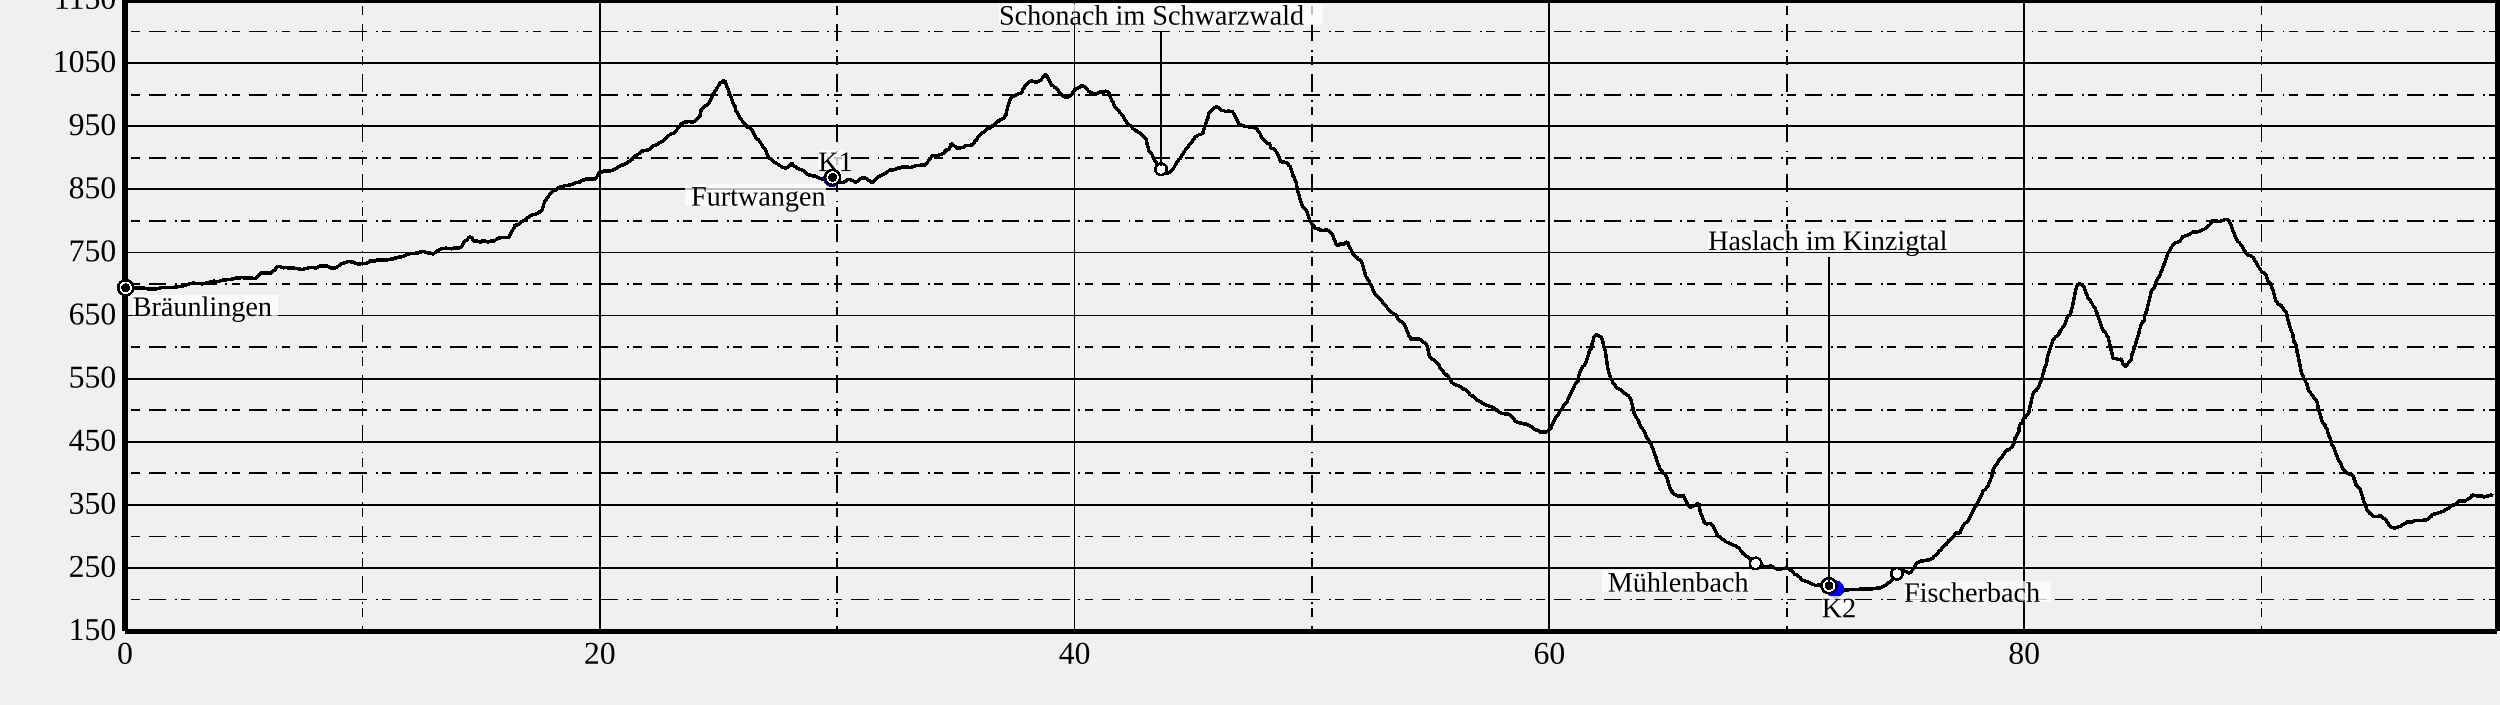
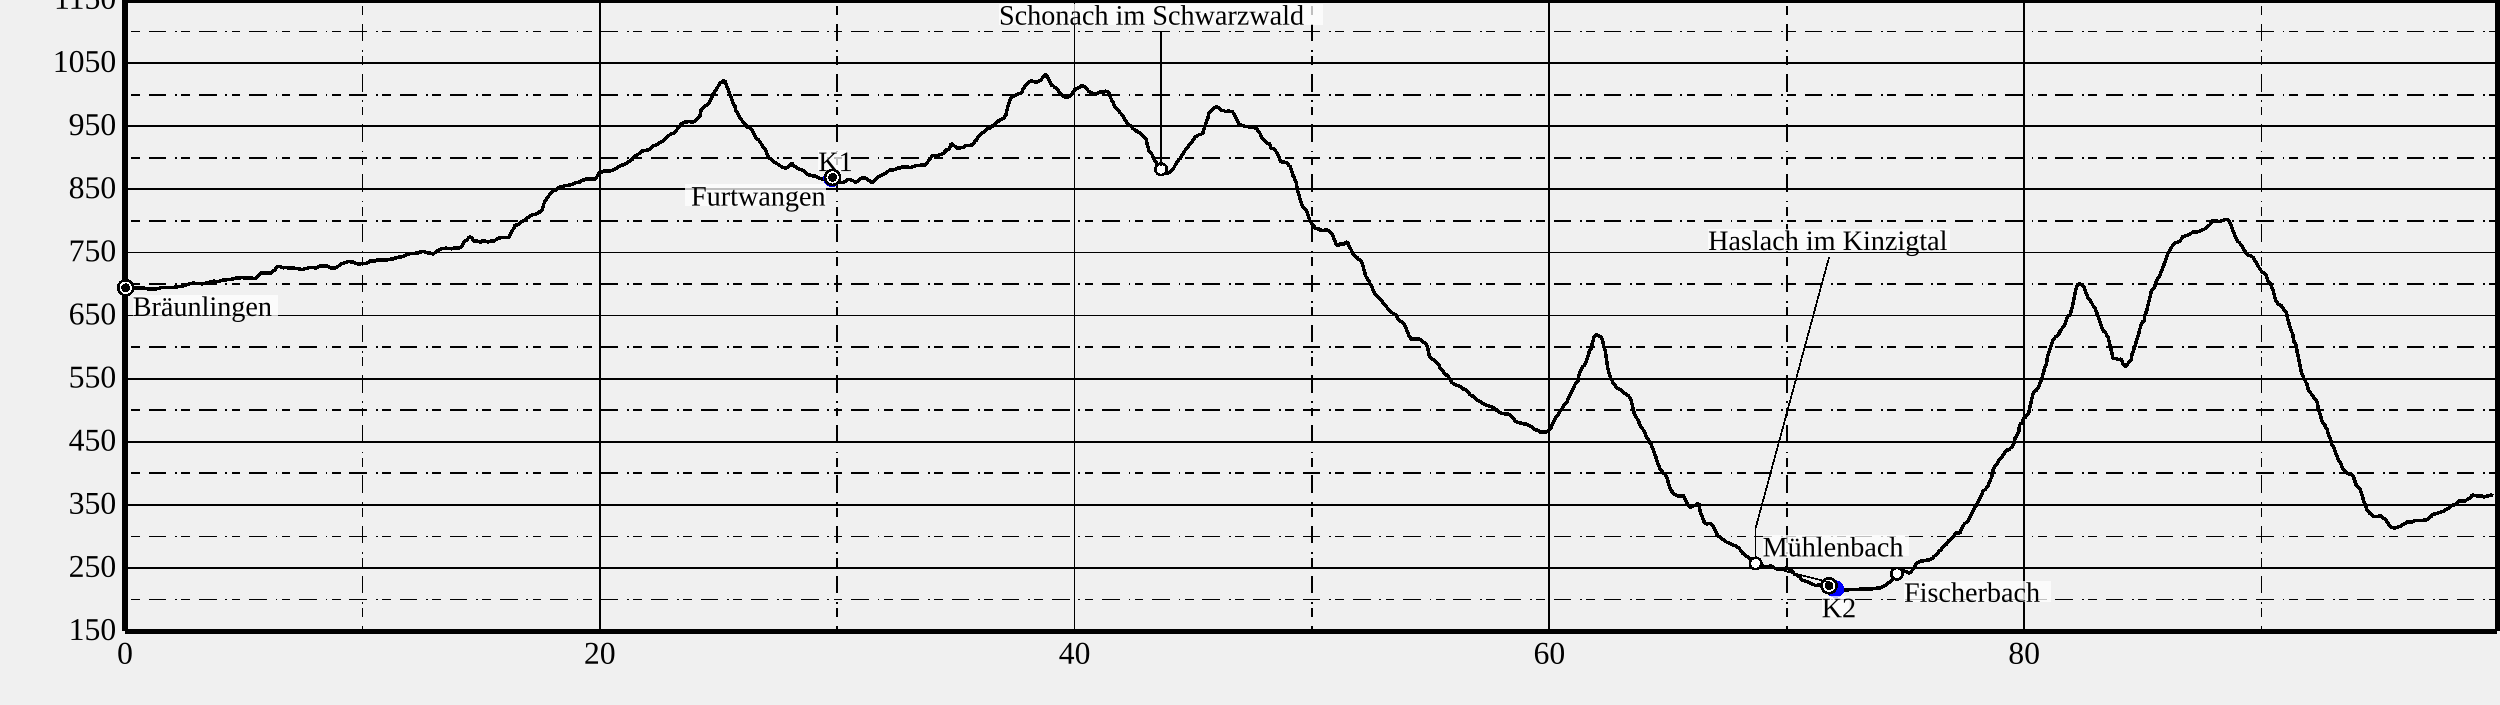
<svg xmlns="http://www.w3.org/2000/svg" height="400" width="1420">
  <g font-size="18" id="world" shape-rendering="crispEdges">
    <g id="BG" />
    <g id="SB" transform="translate(71 360)">
      <text text-anchor="middle" x="0" y="17">
0
</text>
      <text text-anchor="middle" x="269.681" y="17">
20
</text>
      <text text-anchor="middle" x="539.362" y="17">
40
</text>
      <text text-anchor="middle" x="809.043" y="17">
60
</text>
      <text text-anchor="middle" x="1078.724" y="17">
80
</text>
    </g>
    <g id="SD" transform="translate(71 0)">
      <path d="M0,0 L1347.5,0" stroke="black" stroke-width="3" />
      <path d="M0,0 L0,358.5" stroke="black" stroke-width="3" />
      <path d="M0,358.5 L1347.5,358.5" stroke="black" stroke-width="3" />
      <path d="M1347.5,0 L1347.5,358.5" stroke="black" stroke-width="3" />
      <path d="M0,358.5 L1347.5,358.5" stroke="black" stroke-width="1" />
      <path d="M0,0 L0,358.5" stroke="black" stroke-width="1" />
      <path d="M269.681,0 L269.681,358.5" stroke="black" stroke-width="1" />
      <path d="M539.362,0 L539.362,358.5" stroke="black" stroke-width="1" />
      <path d="M809.043,0 L809.043,358.5" stroke="black" stroke-width="1" />
      <path d="M1078.724,0 L1078.724,358.5" stroke="black" stroke-width="1" />
      <path d="M134.84,0 L134.84,358.5" stroke="black" stroke-dasharray="1.0,2.5,5.0,5.0,10.0,5.0" />
      <path d="M404.521,0 L404.521,358.5" stroke="black" stroke-dasharray="1.0,2.5,5.0,5.0,10.0,5.0" />
      <path d="M674.202,0 L674.202,358.5" stroke="black" stroke-dasharray="1.0,2.5,5.0,5.0,10.0,5.0" />
      <path d="M943.883,0 L943.883,358.5" stroke="black" stroke-dasharray="1.0,2.5,5.0,5.0,10.0,5.0" />
      <path d="M1213.564,0 L1213.564,358.5" stroke="black" stroke-dasharray="1.0,2.5,5.0,5.0,10.0,5.0" />
      <path d="M0,358.5 L1347.5,358.5" stroke="black" stroke-width="1" />
      <path d="M0,322.65 L1347.5,322.65" stroke="black" stroke-width="1" />
      <path d="M0,286.8 L1347.5,286.8" stroke="black" stroke-width="1" />
      <path d="M0,250.95 L1347.5,250.95" stroke="black" stroke-width="1" />
      <path d="M0,215.1 L1347.5,215.1" stroke="black" stroke-width="1" />
      <path d="M0,179.25 L1347.5,179.25" stroke="black" stroke-width="1" />
      <path d="M0,143.4 L1347.5,143.4" stroke="black" stroke-width="1" />
      <path d="M0,107.55 L1347.5,107.55" stroke="black" stroke-width="1" />
      <path d="M0,71.7 L1347.5,71.7" stroke="black" stroke-width="1" />
      <path d="M0,35.85 L1347.5,35.85" stroke="black" stroke-width="1" />
      <path d="M0,0 L1347.5,0" stroke="black" stroke-width="1" />
      <path d="M0,340.575 L1347.5,340.575" stroke="black" stroke-dasharray="1.0,2.5,5.0,5.0,10.0,5.0" />
      <path d="M0,304.725 L1347.5,304.725" stroke="black" stroke-dasharray="1.0,2.5,5.0,5.0,10.0,5.0" />
      <path d="M0,268.875 L1347.5,268.875" stroke="black" stroke-dasharray="1.0,2.5,5.0,5.0,10.0,5.0" />
      <path d="M0,233.025 L1347.5,233.025" stroke="black" stroke-dasharray="1.0,2.5,5.0,5.0,10.0,5.0" />
      <path d="M0,197.175 L1347.5,197.175" stroke="black" stroke-dasharray="1.0,2.5,5.0,5.0,10.0,5.0" />
      <path d="M0,161.325 L1347.5,161.325" stroke="black" stroke-dasharray="1.0,2.5,5.0,5.0,10.0,5.0" />
      <path d="M0,125.475 L1347.5,125.475" stroke="black" stroke-dasharray="1.0,2.5,5.0,5.0,10.0,5.0" />
      <path d="M0,89.625 L1347.5,89.625" stroke="black" stroke-dasharray="1.0,2.5,5.0,5.0,10.0,5.0" />
      <path d="M0,53.775 L1347.5,53.775" stroke="black" stroke-dasharray="1.0,2.5,5.0,5.0,10.0,5.0" />
      <path d="M0,17.925 L1347.5,17.925" stroke="black" stroke-dasharray="1.0,2.5,5.0,5.0,10.0,5.0" />
      <path d="M0.0,163.5 L0.2,163.5 L0.4,163.5 L0.8,163.5 L0.8,163.5 L1.5,163.5 L1.6,163.5 L1.7,163.5 L2.2,163.5 L2.7,163.5 L3.5,163.5 L4.0,163.5 L5.4,163.6 L5.6,163.6 L5.8,163.6 L6.0,163.6 L6.8,163.6 L7.3,163.6 L7.7,163.6 L8.0,163.6 L8.5,163.8 L9.1,163.8 L9.5,163.7 L9.9,163.7 L10.7,163.7 L11.1,163.7 L11.4,163.7 L11.8,163.8 L12.7,164.0 L13.1,164.1 L14.2,164.0 L15.3,164.2 L15.7,164.2 L16.2,164.2 L16.7,164.2 L17.3,164.1 L17.8,164.1 L18.3,163.9 L19.4,163.7 L20.6,163.4 L21.5,163.4 L22.0,163.3 L23.4,163.4 L23.8,163.4 L24.5,163.4 L24.9,163.3 L25.9,163.3 L26.6,163.3 L27.3,163.3 L33.5,162.3 L37.3,161.0 L39.0,160.7 L39.8,161.0 L41.5,161.0 L41.7,161.1 L41.9,161.1 L42.5,161.1 L44.0,161.2 L49.9,159.9 L50.1,159.7 L50.2,159.7 L51.3,159.8 L51.6,159.8 L53.1,160.0 L55.5,159.1 L56.2,159.0 L56.7,159.0 L57.1,159.0 L57.9,158.9 L58.3,158.7 L59.9,158.7 L60.8,158.5 L60.8,158.5 L61.1,158.4 L61.3,158.4 L61.6,158.3 L62.4,158.1 L62.6,158.0 L62.8,158.0 L63.0,158.0 L63.9,157.9 L64.2,157.9 L64.4,157.8 L64.6,157.8 L65.0,157.8 L65.3,157.8 L66.4,157.7 L67.5,157.8 L68.8,157.9 L69.1,157.8 L69.3,157.8 L69.7,157.9 L69.9,157.9 L70.3,157.9 L70.6,157.9 L72.1,158.0 L73.0,158.1 L73.2,158.1 L73.8,158.1 L74.4,157.8 L75.2,157.2 L76.2,156.0 L76.8,155.4 L77.1,155.1 L77.5,155.0 L78.1,154.9 L78.6,154.9 L78.8,155.0 L79.4,154.9 L80.0,155.0 L80.3,155.1 L80.6,155.2 L81.4,155.2 L81.6,155.2 L82.2,155.3 L82.3,155.2 L82.5,155.2 L82.7,155.3 L82.8,155.0 L83.0,155.0 L83.2,155.0 L83.7,154.5 L83.8,154.3 L84.3,153.9 L84.9,153.5 L85.5,152.8 L86.0,151.9 L86.4,151.7 L86.8,151.5 L87.3,151.3 L87.8,151.3 L89.9,152.1 L90.5,152.0 L91.1,152.0 L91.6,152.0 L93.1,152.2 L93.5,152.1 L94.2,152.1 L94.7,152.2 L95.2,152.2 L95.8,152.2 L100.7,153.1 L102.7,152.5 L104.5,152.1 L106.1,151.9 L107.1,152.0 L108.1,152.3 L109.0,151.9 L110.2,151.2 L111.2,151.1 L112.0,151.0 L112.6,151.0 L113.2,150.8 L113.8,150.8 L114.2,151.0 L114.8,151.2 L116.6,152.0 L117.7,152.5 L119.3,152.2 L121.4,151.0 L122.6,150.0 L124.2,149.5 L127.1,148.4 L128.2,148.7 L129.3,148.7 L130.4,149.4 L131.9,149.8 L133.1,150.1 L134.1,149.8 L135.3,149.7 L135.5,149.7 L136.7,149.7 L137.4,149.4 L139.6,148.1 L141.9,148.4 L143.1,147.5 L144.1,147.8 L144.8,147.8 L145.1,147.8 L145.7,147.6 L146.4,147.6 L147.2,147.5 L148.2,147.7 L148.8,147.7 L148.9,147.7 L149.5,147.4 L150.2,147.3 L151.8,147.1 L152.3,147.0 L152.9,146.7 L154.4,146.4 L154.8,146.2 L155.2,146.1 L155.7,145.9 L156.0,145.9 L156.4,145.9 L156.9,145.9 L161.1,144.3 L161.7,143.9 L162.1,143.9 L162.4,144.0 L162.8,144.0 L163.8,143.9 L164.4,143.9 L164.8,143.8 L165.2,143.7 L165.8,143.8 L166.1,143.8 L167.9,143.1 L169.6,142.9 L170.0,142.9 L170.5,143.3 L171.2,143.5 L173.0,143.7 L173.6,143.9 L175.0,144.3 L178.2,142.0 L179.1,141.6 L179.8,141.1 L180.7,141.1 L181.4,141.2 L182.1,141.0 L182.5,141.0 L185.7,141.3 L187.0,140.9 L187.7,140.9 L188.1,140.9 L188.7,140.9 L188.9,140.9 L189.0,140.9 L189.1,140.9 L189.4,141.0 L189.5,141.0 L190.0,140.7 L190.9,140.6 L191.9,138.9 L192.5,137.8 L192.9,136.9 L194.1,136.3 L194.5,136.1 L194.9,135.3 L195.3,134.8 L195.9,134.6 L196.9,134.8 L197.3,135.9 L197.9,136.7 L198.4,137.1 L199.6,136.7 L200.0,136.7 L200.3,137.0 L201.6,137.4 L201.9,137.4 L202.6,137.3 L203.2,136.7 L203.2,136.7 L203.6,136.8 L203.9,136.8 L206.2,137.4 L207.2,137.2 L207.6,137.0 L208.4,137.0 L208.8,137.0 L209.4,137.0 L210.1,136.5 L212.5,135.1 L215.2,134.9 L216.2,134.9 L216.6,134.9 L216.9,134.9 L217.2,134.9 L217.3,134.9 L217.9,134.9 L221.4,128.5 L221.6,127.6 L222.3,127.7 L223.1,127.7 L223.8,127.5 L224.5,126.6 L224.7,126.3 L226.1,125.4 L226.5,125.2 L226.8,125.2 L227.3,124.5 L228.5,123.7 L228.7,123.7 L229.8,122.8 L230.4,122.5 L230.7,122.5 L231.5,122.0 L231.7,122.0 L232.0,121.9 L232.8,121.7 L233.1,121.7 L233.7,121.5 L234.5,121.0 L235.1,120.9 L235.3,120.4 L237.0,119.4 L237.8,116.0 L238.6,114.3 L240.1,111.8 L240.4,111.7 L240.9,110.9 L242.2,109.1 L242.5,108.9 L242.7,108.9 L242.8,108.8 L243.1,108.5 L243.3,108.5 L243.7,108.2 L243.9,108.1 L244.1,108.1 L244.3,108.0 L244.6,108.0 L244.8,107.9 L244.9,107.8 L245.7,107.2 L246.0,106.9 L246.3,106.7 L246.6,106.5 L246.9,106.3 L247.3,106.2 L247.7,106.2 L248.0,106.1 L249.2,105.6 L250.1,105.4 L250.6,105.4 L252.9,105.1 L254.4,104.4 L255.1,104.4 L255.6,103.8 L256.2,103.8 L257.8,103.5 L258.8,103.2 L259.2,102.7 L259.9,102.3 L261.3,102.1 L261.8,101.8 L262.0,101.4 L263.1,101.6 L264.4,101.7 L265.0,101.5 L265.3,101.5 L265.9,101.6 L266.1,101.6 L266.7,101.6 L267.5,101.5 L269.2,98.0 L269.7,97.8 L271.1,97.6 L271.3,97.6 L271.4,97.6 L272.8,96.8 L273.3,96.9 L274.2,97.3 L274.3,97.3 L274.4,97.3 L274.8,97.2 L275.0,97.2 L275.6,97.1 L276.3,96.9 L277.2,96.6 L278.0,96.1 L278.6,95.7 L279.8,95.2 L280.3,94.6 L280.8,94.4 L281.6,94.2 L281.9,94.0 L282.6,93.7 L282.9,93.6 L283.3,93.4 L283.8,93.1 L284.5,93.0 L285.1,92.8 L285.5,92.5 L285.7,92.0 L286.5,91.8 L288.0,90.6 L288.4,90.2 L289.6,88.4 L289.9,88.4 L292.2,87.2 L293.3,85.9 L294.7,85.6 L295.1,85.4 L295.3,85.4 L295.7,85.4 L296.8,85.1 L297.1,85.1 L297.6,85.0 L299.0,84.1 L300.5,82.6 L301.4,82.4 L301.9,82.0 L302.8,81.8 L303.3,81.3 L303.6,81.0 L304.7,80.5 L305.6,80.0 L306.2,79.7 L306.9,78.6 L307.7,78.1 L309.1,76.7 L309.4,76.7 L309.7,76.4 L310.4,75.9 L311.1,75.9 L311.3,75.9 L311.8,75.9 L313.0,74.4 L314.6,71.8 L315.0,71.8 L315.7,71.2 L315.8,70.4 L316.0,70.4 L316.2,70.1 L316.7,69.9 L318.1,69.3 L318.4,69.4 L318.8,69.2 L318.9,69.2 L319.1,69.2 L319.2,69.2 L319.5,69.2 L319.7,69.1 L319.9,69.1 L320.7,68.9 L320.8,69.1 L321.0,69.1 L321.6,69.2 L321.9,69.2 L322.2,69.2 L322.4,69.2 L322.6,69.3 L322.7,69.3 L323.1,69.3 L323.7,68.7 L323.9,68.4 L324.1,68.4 L324.3,68.2 L326.5,66.2 L327.2,62.4 L328.2,61.7 L329.2,60.7 L329.7,60.1 L330.2,59.6 L330.6,59.6 L331.2,59.2 L331.9,58.2 L332.4,57.3 L334.0,53.5 L334.7,52.5 L335.5,51.2 L336.4,49.8 L338.2,46.8 L338.9,46.8 L339.5,46.1 L340.2,46.1 L340.8,46.1 L343.8,54.2 L345.5,58.8 L345.9,59.7 L346.3,59.7 L347.0,63.0 L348.0,64.3 L348.4,65.1 L349.0,66.8 L349.4,66.8 L349.8,67.6 L350.5,68.5 L352.8,70.9 L353.2,72.1 L354.8,72.7 L355.7,73.6 L355.9,73.6 L357.7,77.0 L359.0,79.3 L359.8,79.3 L361.3,81.6 L362.8,84.0 L363.5,84.5 L364.9,88.0 L365.3,88.6 L365.6,89.6 L366.8,90.4 L367.2,90.4 L367.3,90.4 L367.6,91.2 L368.2,91.9 L370.1,92.8 L373.4,95.0 L374.4,95.3 L374.6,95.3 L374.8,95.3 L375.1,95.3 L375.4,95.3 L375.9,95.3 L376.3,95.0 L378.9,92.8 L379.4,93.4 L380.1,94.2 L381.8,95.5 L382.0,95.6 L382.3,95.9 L382.7,96.0 L382.9,96.2 L383.0,96.2 L383.5,96.3 L383.7,96.3 L383.8,96.3 L384.0,96.3 L384.2,96.3 L384.3,96.3 L384.4,96.5 L384.6,96.6 L384.8,96.6 L385.0,96.6 L386.0,97.3 L387.0,98.5 L387.0,98.5 L388.1,99.3 L388.5,99.4 L388.6,99.4 L388.8,99.5 L389.1,99.5 L389.5,99.5 L389.6,99.5 L389.7,99.5 L389.9,99.7 L390.1,99.7 L390.3,99.7 L390.5,99.8 L390.8,99.9 L391.0,100.0 L391.1,100.0 L391.9,100.0 L392.7,100.3 L393.1,100.6 L393.5,100.8 L393.6,100.9 L394.3,101.3 L394.8,101.5 L395.2,101.5 L395.3,101.5 L395.4,101.6 L395.6,101.6 L395.8,101.7 L396.2,101.8 L396.4,101.8 L396.6,101.8 L396.7,101.8 L396.8,101.8 L397.4,101.9 L398.3,102.2 L398.5,102.2 L399.0,102.1 L399.7,101.8 L400.3,101.7 L400.9,101.7 L401.2,101.5 L401.4,101.5 L401.6,101.5 L401.9,101.5 L402.6,101.7 L403.3,102.0 L405.0,103.3 L405.3,103.4 L405.5,103.5 L405.9,103.5 L405.9,103.5 L406.4,103.7 L406.6,103.6 L407.0,103.6 L407.2,103.6 L407.2,103.6 L407.4,103.6 L407.7,103.5 L407.8,103.5 L407.9,103.5 L408.7,103.2 L409.2,102.8 L409.8,102.7 L410.3,102.3 L410.7,101.9 L411.0,101.9 L411.6,102.0 L411.6,102.0 L412.6,102.3 L413.4,102.6 L414.2,103.0 L414.4,103.6 L414.5,103.6 L414.6,103.6 L415.5,103.4 L415.9,103.1 L417.4,101.8 L418.0,101.5 L418.6,101.1 L419.4,100.8 L420.2,101.1 L420.5,101.1 L421.1,101.3 L421.1,101.3 L422.1,102.4 L422.9,102.6 L423.7,103.0 L423.9,103.6 L424.0,103.6 L424.1,103.6 L425.0,103.4 L425.4,103.1 L426.9,101.0 L427.5,100.9 L428.1,100.4 L428.7,99.9 L429.0,99.8 L429.2,99.7 L429.3,99.7 L429.9,99.4 L430.4,99.2 L430.6,99.0 L431.3,98.8 L431.5,98.6 L431.8,98.5 L433.2,97.4 L433.6,97.2 L434.6,96.5 L435.5,96.5 L435.8,96.6 L438.1,96.0 L438.2,96.0 L439.1,95.4 L439.9,95.4 L440.6,95.3 L441.6,94.7 L442.7,94.7 L443.8,94.8 L444.6,95.0 L444.7,95.0 L445.1,95.0 L445.5,95.1 L446.6,95.0 L449.0,94.2 L450.0,94.0 L450.6,94.0 L451.5,94.1 L452.1,93.8 L452.7,93.8 L453.5,93.8 L453.8,93.8 L453.9,93.8 L454.3,93.7 L454.6,93.7 L458.4,88.7 L459.2,88.2 L460.2,88.2 L460.9,88.2 L461.4,88.6 L465.7,86.6 L465.9,85.4 L468.2,84.8 L469.3,81.6 L473.1,84.3 L473.8,84.1 L473.9,84.1 L474.1,84.1 L475.0,83.8 L476.2,83.7 L477.3,82.9 L478.2,82.6 L479.3,82.6 L479.6,82.6 L480.2,82.5 L480.8,82.5 L481.2,82.1 L481.4,82.1 L481.8,81.7 L482.7,80.4 L483.5,79.7 L484.2,78.6 L484.7,77.3 L484.8,77.3 L485.5,76.9 L486.4,76.0 L487.0,75.5 L487.4,75.3 L488.7,74.0 L489.1,74.0 L489.3,73.5 L489.8,73.0 L490.2,72.9 L491.1,72.8 L491.4,72.6 L491.9,72.2 L492.2,71.7 L492.9,71.6 L493.1,71.4 L493.3,71.2 L493.9,70.6 L494.7,70.0 L495.8,68.9 L496.1,68.7 L496.5,68.7 L496.8,68.6 L497.3,68.1 L497.5,67.8 L497.6,67.8 L497.7,67.8 L498.2,67.5 L498.3,67.5 L498.5,67.5 L498.8,67.4 L499.5,66.5 L499.9,65.9 L500.2,65.8 L500.6,63.9 L501.6,60.0 L502.5,57.3 L503.3,55.5 L503.7,54.7 L504.4,54.5 L504.7,54.5 L505.0,54.5 L505.5,54.2 L505.7,54.2 L506.5,53.9 L506.9,53.5 L507.1,53.5 L507.3,53.3 L507.5,53.3 L508.5,52.9 L508.7,52.9 L509.0,52.9 L509.5,52.1 L509.8,51.2 L512.0,47.8 L513.5,46.3 L513.9,46.3 L514.8,45.9 L515.7,46.1 L517.7,46.8 L518.1,46.3 L518.4,46.3 L518.6,46.4 L518.9,46.4 L519.5,45.9 L520.4,45.3 L521.7,43.2 L522.9,42.5 L523.3,42.3 L525.1,46.2 L526.3,48.5 L526.8,48.7 L527.1,48.7 L527.4,48.8 L528.1,49.7 L528.6,49.7 L529.2,50.4 L529.8,51.1 L530.6,52.3 L531.4,53.2 L531.8,53.4 L532.5,54.0 L532.6,54.3 L532.8,54.4 L533.3,54.7 L533.5,54.9 L533.6,54.9 L534.1,55.1 L534.3,55.0 L534.5,55.2 L535.0,55.0 L535.5,55.1 L535.6,55.1 L535.8,54.9 L536.3,54.5 L536.5,54.5 L536.9,54.5 L537.5,53.9 L538.3,52.6 L538.8,51.9 L538.9,51.9 L539.7,50.5 L540.1,50.5 L540.7,50.2 L541.0,50.2 L541.4,50.0 L541.8,49.5 L542.3,49.5 L543.2,48.8 L543.4,48.8 L544.4,48.8 L545.6,49.9 L546.7,51.1 L547.6,52.1 L548.2,52.1 L548.6,52.8 L549.1,52.8 L549.7,53.3 L549.9,53.3 L550.9,53.6 L553.6,52.3 L556.0,52.3 L556.2,52.2 L556.5,51.8 L556.6,51.8 L557.0,51.8 L558.3,52.2 L558.9,52.8 L559.1,53.0 L559.4,54.5 L560.6,57.2 L561.3,58.1 L561.9,60.0 L562.1,60.3 L562.3,61.1 L562.7,61.3 L563.0,61.5 L563.1,61.5 L563.2,61.5 L563.6,61.9 L564.3,62.8 L564.5,62.8 L564.7,63.0 L564.9,63.3 L565.1,64.0 L565.5,64.2 L566.4,65.3 L567.0,65.8 L567.7,67.6 L569.1,69.6 L569.5,70.4 L569.7,70.8 L570.7,71.2 L571.1,71.4 L571.5,71.7 L571.8,72.2 L572.5,73.0 L572.9,73.3 L573.5,73.6 L573.9,74.1 L574.3,74.3 L574.6,74.5 L575.0,74.5 L575.3,74.9 L576.1,75.3 L576.3,75.5 L576.5,75.5 L580.1,79.4 L580.6,81.9 L581.6,85.5 L583.1,87.4 L583.7,88.4 L583.9,89.7 L584.1,89.7 L584.2,89.7 L585.2,91.7 L585.6,92.1 L586.4,93.5 L586.5,93.5 L587.0,94.7 L587.5,94.7 L587.6,95.2 L588.2,96.0 L588.5,96.4 L588.6,96.6 L590.2,97.9 L590.8,98.1 L591.3,98.4 L591.6,98.6 L591.8,98.6 L592.0,98.2 L592.6,98.2 L592.9,98.0 L593.1,97.9 L593.8,97.5 L593.9,97.2 L594.5,96.8 L594.6,96.5 L595.3,95.9 L595.9,95.0 L596.5,93.8 L597.3,92.4 L597.8,91.7 L598.5,91.0 L598.7,90.3 L599.0,90.3 L599.5,89.9 L599.8,89.3 L600.5,88.0 L600.8,87.5 L601.3,86.8 L602.3,85.1 L602.6,84.6 L602.9,84.6 L603.9,83.2 L604.4,82.3 L604.8,81.9 L606.4,80.1 L606.9,79.3 L607.3,78.6 L607.8,77.8 L608.4,77.7 L608.6,77.5 L609.1,77.1 L609.4,77.0 L609.8,76.6 L610.0,76.6 L610.2,76.4 L610.5,76.4 L610.7,76.4 L611.3,76.2 L611.7,76.0 L611.9,75.9 L612.2,75.7 L612.4,74.9 L612.6,73.9 L615.1,66.9 L615.3,65.7 L615.6,63.7 L616.0,63.7 L617.0,62.8 L617.2,62.8 L618.3,61.5 L619.2,60.9 L619.5,60.9 L620.3,60.6 L621.4,61.4 L621.5,61.4 L622.5,62.2 L623.1,62.8 L624.0,62.8 L624.8,63.2 L625.7,63.3 L626.2,63.2 L626.9,63.0 L628.6,63.4 L629.0,63.5 L630.0,64.6 L630.8,66.6 L632.5,69.8 L632.8,70.3 L633.1,70.4 L633.3,70.4 L633.6,71.0 L633.6,71.0 L633.9,71.1 L634.1,71.1 L634.5,71.2 L634.8,71.2 L635.1,71.2 L635.4,71.4 L635.7,71.6 L636.0,71.7 L636.4,71.8 L636.9,71.9 L637.2,71.8 L637.4,71.9 L637.5,71.9 L637.9,72.0 L638.3,72.1 L638.8,72.2 L639.1,72.1 L640.0,72.1 L640.3,72.2 L640.9,72.4 L641.3,72.6 L641.8,72.7 L642.1,72.8 L642.7,73.2 L643.3,73.8 L643.7,74.4 L644.9,76.1 L645.5,77.6 L646.0,78.8 L647.4,79.9 L648.1,80.9 L648.5,81.2 L649.9,81.5 L650.2,81.6 L650.3,82.1 L650.6,83.0 L650.8,83.4 L650.9,83.9 L651.1,84.2 L651.3,84.3 L652.1,84.3 L652.9,84.7 L653.1,85.0 L653.2,85.0 L653.4,85.3 L653.5,85.6 L653.7,85.9 L655.1,88.5 L655.7,89.9 L656.5,91.9 L657.4,91.9 L657.7,91.7 L657.9,92.2 L658.1,92.0 L658.3,92.0 L658.5,92.3 L658.7,92.3 L659.0,92.3 L659.6,92.5 L659.9,92.5 L660.3,93.0 L660.7,93.5 L661.2,94.3 L661.7,94.0 L662.8,97.3 L663.1,98.1 L663.5,100.1 L663.8,100.1 L664.5,102.1 L664.8,102.1 L665.2,103.6 L665.9,107.8 L667.9,114.5 L668.4,116.4 L668.5,116.4 L669.2,117.8 L670.3,118.6 L671.0,119.2 L672.5,124.1 L674.1,127.2 L675.1,127.9 L675.9,129.5 L677.6,130.1 L678.0,130.1 L678.4,130.2 L678.9,130.7 L680.7,130.9 L682.1,130.6 L683.1,130.6 L683.7,131.3 L684.0,131.3 L685.8,133.4 L686.8,135.9 L688.0,139.0 L688.3,139.2 L688.7,139.7 L689.5,139.3 L689.8,138.8 L689.9,138.8 L690.4,138.5 L690.9,138.5 L691.8,138.8 L692.1,138.9 L692.4,138.7 L692.6,138.1 L693.6,137.7 L693.7,137.6 L693.9,137.6 L694.3,137.6 L694.7,138.3 L694.9,139.0 L695.3,139.8 L695.8,141.1 L696.4,141.7 L697.2,143.4 L697.5,144.1 L697.7,144.4 L698.1,145.2 L698.5,145.2 L699.0,145.8 L699.4,146.2 L699.9,146.2 L700.1,146.5 L700.5,147.3 L701.2,147.7 L701.5,147.7 L701.8,147.7 L702.8,149.7 L704.8,157.1 L705.0,157.1 L706.1,159.0 L706.4,159.0 L706.8,160.0 L707.0,160.7 L707.3,161.3 L708.3,162.9 L709.2,165.6 L709.7,166.3 L710.0,167.2 L710.7,167.9 L711.1,168.2 L711.4,168.3 L711.6,168.3 L712.6,169.5 L712.9,169.7 L713.5,170.4 L714.0,171.1 L714.4,171.9 L714.7,172.5 L715.0,172.5 L715.7,173.2 L716.4,174.1 L717.4,175.5 L718.9,176.9 L719.9,177.8 L720.4,178.0 L720.7,178.4 L721.7,178.6 L722.1,179.1 L722.8,180.5 L723.2,181.3 L724.4,182.3 L725.0,182.7 L725.4,182.9 L725.9,183.3 L726.8,184.5 L727.3,185.5 L728.0,187.3 L729.4,191.0 L730.0,191.5 L730.4,192.4 L730.5,192.4 L730.8,192.8 L731.1,192.5 L731.4,192.3 L731.5,192.3 L731.7,192.2 L732.6,192.6 L733.3,193.0 L733.7,192.9 L734.0,192.8 L734.3,192.4 L735.1,192.5 L735.3,192.8 L735.5,192.8 L736.7,193.7 L736.9,194.0 L737.1,194.2 L737.3,194.5 L737.5,194.5 L737.9,194.5 L738.6,194.7 L739.0,195.3 L739.4,196.0 L740.0,197.8 L740.9,202.3 L741.3,203.1 L741.5,203.1 L741.8,203.5 L742.0,203.5 L742.2,203.9 L742.7,203.9 L742.8,204.2 L742.9,204.2 L742.9,204.2 L743.0,204.3 L743.0,204.3 L743.1,204.3 L743.1,204.3 L743.2,204.3 L743.5,204.4 L743.7,204.8 L744.0,204.8 L745.7,206.7 L746.1,207.3 L746.3,207.3 L746.8,208.9 L748.4,210.3 L749.1,211.9 L749.4,211.9 L749.7,212.5 L750.4,213.0 L750.9,213.0 L751.8,214.2 L752.7,215.6 L753.9,217.6 L754.3,217.6 L754.7,217.9 L755.1,218.1 L755.8,218.5 L755.9,218.5 L756.3,218.7 L756.6,218.8 L757.0,218.9 L757.5,219.2 L757.5,219.2 L758.3,219.6 L758.9,220.0 L759.2,220.2 L760.3,221.1 L760.8,221.1 L761.3,221.0 L763.5,223.3 L764.1,224.4 L764.3,224.4 L764.6,224.7 L764.9,224.9 L765.4,224.9 L765.7,224.9 L766.1,224.9 L766.3,225.6 L766.5,225.6 L766.7,225.6 L767.1,226.5 L767.5,226.8 L769.0,227.8 L769.8,228.1 L770.2,228.3 L770.6,228.6 L771.4,229.2 L772.0,229.4 L773.1,230.1 L773.4,230.3 L773.7,230.3 L774.0,230.3 L774.5,230.6 L774.9,230.8 L775.3,230.7 L776.7,231.3 L777.2,231.5 L777.6,231.5 L778.2,232.2 L778.7,232.5 L779.3,233.2 L779.7,233.5 L780.3,234.1 L780.7,234.2 L781.2,234.4 L781.4,234.7 L781.7,234.7 L781.8,234.7 L781.9,234.7 L782.2,234.8 L782.5,234.9 L783.1,234.9 L783.8,235.1 L783.9,235.1 L784.0,235.1 L784.0,235.1 L784.1,235.1 L784.2,235.1 L784.4,235.1 L784.7,235.2 L785.0,235.2 L785.7,235.3 L786.0,235.3 L786.3,235.4 L786.5,235.4 L787.2,236.2 L788.9,237.7 L789.5,238.9 L790.0,239.5 L791.0,239.8 L791.7,240.1 L791.8,240.1 L792.3,240.2 L793.2,240.4 L793.5,240.6 L793.7,240.6 L794.1,240.7 L795.5,240.8 L795.9,241.0 L796.6,241.3 L796.8,241.6 L797.3,241.6 L797.9,241.8 L798.4,242.0 L799.2,242.7 L799.5,243.0 L800.2,243.7 L800.6,244.0 L801.1,244.2 L801.6,244.1 L801.9,244.2 L802.0,244.3 L802.5,244.4 L803.0,244.7 L803.3,245.0 L804.0,245.4 L804.5,245.5 L804.8,245.5 L805.3,245.5 L805.5,245.5 L805.8,245.5 L806.1,245.5 L806.3,245.5 L806.4,245.5 L806.7,245.5 L807.1,245.4 L807.3,245.1 L807.5,245.1 L807.9,245.1 L808.4,244.7 L808.6,244.6 L809.8,243.3 L809.9,243.0 L810.7,241.0 L811.8,238.7 L812.8,236.9 L814.3,235.1 L814.7,234.0 L816.6,231.6 L817.5,229.8 L817.8,229.8 L818.9,228.8 L819.4,227.0 L820.8,224.3 L821.7,222.4 L822.4,221.1 L823.7,218.2 L825.3,216.4 L825.8,212.9 L828.0,208.0 L828.2,208.0 L828.5,208.0 L829.1,207.1 L830.1,204.9 L830.5,203.8 L832.0,198.6 L832.5,198.6 L833.2,195.9 L834.4,191.5 L835.8,189.9 L836.2,190.3 L836.6,190.8 L836.7,190.8 L837.0,190.8 L837.4,191.1 L837.6,191.1 L838.1,191.1 L838.6,191.9 L838.9,192.7 L839.2,193.1 L839.8,196.0 L840.9,199.6 L841.5,204.3 L842.3,209.5 L843.3,213.1 L843.8,214.8 L844.0,215.2 L844.2,215.2 L844.3,216.1 L844.6,216.1 L844.9,216.5 L845.2,217.5 L845.4,217.8 L845.6,217.8 L845.7,217.8 L846.2,218.5 L846.5,219.3 L847.5,220.4 L847.7,220.5 L848.1,220.6 L848.8,221.2 L848.9,221.2 L849.1,221.4 L849.6,221.4 L849.9,221.9 L851.1,223.0 L851.7,223.4 L852.4,223.8 L852.5,223.8 L852.7,224.1 L852.8,224.1 L852.9,224.4 L853.1,224.4 L853.6,224.4 L853.7,224.4 L853.8,224.7 L854.0,224.7 L855.5,227.5 L857.0,233.9 L857.1,234.6 L857.3,234.6 L858.1,236.7 L858.7,237.5 L859.1,238.2 L859.4,238.2 L859.7,238.9 L860.2,241.2 L860.6,241.2 L860.7,241.7 L861.5,243.0 L862.8,244.7 L863.4,246.3 L864.4,248.6 L865.0,249.1 L865.9,251.0 L866.1,251.6 L866.9,252.0 L867.2,254.0 L867.9,254.7 L868.1,255.8 L868.8,257.8 L869.4,258.8 L869.9,261.3 L870.7,263.3 L871.3,264.6 L871.7,265.9 L872.1,267.1 L872.6,267.1 L873.4,268.1 L873.5,268.8 L873.6,268.8 L874.8,269.1 L875.7,271.2 L876.1,272.5 L877.8,277.9 L878.0,277.9 L878.6,278.7 L878.9,279.9 L879.3,279.9 L879.7,280.5 L880.0,280.5 L880.4,280.9 L881.5,281.3 L882.0,281.7 L882.8,281.8 L883.1,281.8 L883.8,281.8 L884.0,281.8 L884.6,281.6 L884.9,281.1 L885.1,281.8 L885.4,281.8 L887.6,286.8 L889.2,288.3 L889.7,287.8 L890.2,287.8 L890.3,287.8 L890.6,287.4 L892.3,287.0 L893.2,286.1 L893.9,286.1 L894.2,287.9 L894.9,291.4 L896.7,295.5 L897.0,296.8 L897.3,296.8 L897.6,296.8 L898.1,297.7 L898.3,297.7 L899.2,297.4 L899.4,297.4 L900.1,297.3 L900.4,297.2 L901.3,297.8 L901.5,298.4 L902.3,299.1 L903.1,301.2 L904.1,302.9 L904.3,303.8 L905.2,304.7 L905.7,304.7 L905.9,305.2 L906.7,305.4 L907.3,306.3 L908.5,306.9 L909.2,307.6 L909.6,307.8 L910.3,308.2 L910.6,308.2 L911.3,308.6 L911.6,308.6 L913.4,309.5 L914.0,309.8 L914.4,309.8 L914.7,309.8 L914.9,310.1 L915.4,310.5 L916.3,311.0 L917.4,312.2 L917.9,313.0 L918.7,314.1 L919.9,315.1 L920.2,315.3 L920.8,316.0 L921.1,316.0 L921.4,316.0 L921.8,316.6 L921.9,316.6 L922.1,316.7 L922.5,316.8 L923.1,317.4 L923.4,317.4 L924.1,318.2 L924.2,318.2 L924.7,318.7 L925.0,318.9 L925.7,319.2 L926.2,319.4 L926.6,319.4 L927.1,319.8 L927.5,320.0 L927.7,320.2 L927.9,320.3 L928.3,320.4 L928.7,320.7 L928.8,320.7 L929.4,321.1 L929.8,321.2 L930.2,321.4 L930.5,321.6 L930.9,321.7 L931.1,321.8 L931.3,321.7 L931.5,321.9 L931.8,321.7 L932.0,321.7 L932.3,321.8 L932.6,321.8 L933.0,321.7 L934.0,321.7 L934.5,321.5 L935.2,321.6 L937.2,322.8 L937.6,323.0 L938.8,323.3 L938.9,323.2 L939.2,323.2 L940.0,323.2 L940.2,323.2 L940.5,323.1 L940.7,323.1 L941.5,323.0 L941.9,323.0 L943.0,322.7 L943.8,322.4 L944.4,322.9 L945.2,323.3 L947.0,324.5 L947.7,325.4 L948.3,326.1 L948.9,326.4 L950.0,326.7 L951.4,328.0 L953.0,329.7 L954.9,330.2 L955.1,330.2 L959.7,332.3 L959.7,332.7 L959.8,332.7 L960.1,332.6 L960.7,332.6 L962.5,332.1 L962.8,332.2 L963.8,332.1 L963.9,332.1 L964.1,332.1 L964.2,332.1 L964.3,332.3 L965.3,332.4 L966.9,333.0 L967.4,333.2 L967.9,333.3 L968.2,333.3 L968.4,333.4 L968.6,333.4 L968.8,333.5 L969.4,333.6 L969.8,333.5 L970.5,333.7 L970.9,333.9 L971.3,334.3 L971.5,334.5 L972.8,334.8 L973.7,335.0 L973.9,335.1 L974.6,335.1 L975.1,335.1 L975.3,335.1 L975.5,335.2 L975.8,335.2 L976.0,335.2 L976.4,335.1 L976.5,335.1 L976.7,335.1 L976.9,335.1 L977.3,335.1 L978.2,335.0 L978.6,335.0 L978.8,335.0 L979.0,335.0 L979.8,334.9 L980.3,334.9 L981.4,334.8 L982.1,334.8 L983.8,334.8 L986.5,334.6 L988.8,334.6 L990.1,334.6 L991.6,334.5 L991.8,334.5 L995.1,334.1 L995.4,333.9 L995.5,333.9 L996.7,333.9 L996.9,333.9 L997.9,333.5 L1000.1,332.5 L1000.5,332.5 L1001.0,331.5 L1002.1,330.8 L1002.3,330.8 L1003.4,329.4 L1003.7,329.4 L1004.1,328.7 L1004.1,328.7 L1004.8,328.3 L1005.0,327.6 L1005.4,327.1 L1006.0,326.7 L1006.5,326.1 L1007.5,324.4 L1008.0,323.8 L1008.4,323.7 L1009.2,323.8 L1009.6,324.0 L1009.6,324.0 L1010.1,324.1 L1010.6,324.2 L1011.0,324.5 L1011.4,324.7 L1011.5,324.7 L1011.7,324.7 L1012.2,324.8 L1012.7,325.2 L1013.2,325.4 L1013.6,325.6 L1013.8,325.3 L1013.9,325.3 L1016.4,322.5 L1017.2,320.3 L1017.9,319.8 L1018.5,319.6 L1019.2,319.0 L1019.8,318.9 L1020.0,318.7 L1020.4,318.7 L1021.2,318.6 L1021.5,318.5 L1021.8,318.5 L1021.9,318.4 L1022.0,318.4 L1022.2,318.4 L1022.8,318.3 L1023.5,318.2 L1024.4,318.2 L1025.2,317.8 L1026.0,317.5 L1026.7,317.2 L1027.3,316.2 L1028.7,315.1 L1029.5,314.3 L1029.9,313.8 L1030.4,312.8 L1031.0,312.8 L1032.3,311.1 L1033.0,310.5 L1033.7,309.5 L1034.5,309.2 L1035.0,308.5 L1035.6,307.8 L1035.8,306.9 L1036.1,306.9 L1036.8,306.7 L1037.3,306.0 L1037.9,305.4 L1038.5,305.0 L1039.8,302.9 L1040.0,302.9 L1040.3,302.7 L1040.6,302.8 L1042.1,302.6 L1042.3,302.6 L1043.8,299.0 L1045.0,297.3 L1046.1,296.7 L1046.6,296.1 L1046.8,296.1 L1047.9,293.8 L1050.3,289.2 L1050.7,287.8 L1051.1,287.8 L1054.7,280.9 L1055.2,278.9 L1056.6,278.1 L1057.9,276.3 L1058.3,275.9 L1058.8,274.2 L1060.3,270.9 L1061.0,267.2 L1061.7,265.3 L1062.2,264.9 L1063.1,263.8 L1063.9,262.2 L1064.7,261.1 L1065.5,260.5 L1066.1,259.8 L1066.3,259.0 L1066.6,258.4 L1069.0,255.6 L1069.5,255.6 L1069.9,255.6 L1070.8,254.6 L1071.8,253.9 L1072.0,253.9 L1073.0,251.5 L1073.2,250.4 L1073.3,250.4 L1073.5,248.8 L1074.3,248.0 L1075.1,245.7 L1075.4,245.7 L1075.7,245.0 L1076.0,242.3 L1076.3,241.1 L1077.7,239.9 L1078.4,237.4 L1078.7,237.4 L1079.3,237.1 L1080.5,235.2 L1080.8,235.2 L1081.1,235.2 L1083.1,226.3 L1084.0,222.8 L1084.6,222.3 L1085.4,221.9 L1085.5,221.9 L1085.6,221.7 L1085.7,221.7 L1085.9,221.3 L1085.9,221.3 L1086.3,220.9 L1086.4,220.9 L1086.6,220.4 L1086.9,220.2 L1087.0,219.6 L1087.1,219.6 L1087.4,218.7 L1087.6,218.0 L1087.9,216.9 L1088.2,216.5 L1088.9,214.7 L1089.2,213.2 L1089.6,211.6 L1090.0,210.4 L1090.2,209.7 L1090.3,208.8 L1090.4,208.8 L1091.3,206.9 L1091.7,204.4 L1092.1,202.2 L1094.2,196.0 L1094.6,194.6 L1095.0,192.7 L1095.4,192.7 L1096.3,191.6 L1096.8,190.8 L1097.6,191.2 L1098.1,189.7 L1098.9,189.2 L1099.2,187.7 L1099.5,187.7 L1100.6,186.0 L1100.8,185.7 L1101.6,185.0 L1102.5,182.3 L1102.8,181.4 L1103.6,179.4 L1104.7,179.0 L1104.9,179.0 L1105.5,176.0 L1106.1,174.3 L1108.0,164.4 L1109.3,161.3 L1109.7,161.3 L1110.2,161.6 L1110.4,161.6 L1111.0,161.3 L1111.3,161.7 L1111.8,162.2 L1112.8,163.2 L1113.8,166.1 L1114.4,167.7 L1114.8,168.8 L1115.6,169.9 L1116.3,170.8 L1116.6,171.3 L1116.8,171.3 L1117.4,172.7 L1117.7,173.3 L1118.7,174.8 L1119.0,174.8 L1119.8,177.6 L1120.0,177.6 L1120.5,179.5 L1121.0,180.3 L1122.2,184.2 L1122.3,184.2 L1122.9,186.0 L1123.2,186.7 L1123.9,188.1 L1124.2,188.5 L1124.3,188.5 L1124.5,188.5 L1124.6,188.5 L1125.2,189.4 L1125.9,190.9 L1126.2,190.9 L1126.6,192.4 L1128.6,200.7 L1129.0,203.1 L1129.4,203.9 L1129.7,203.8 L1130.1,203.7 L1130.4,203.7 L1130.7,203.7 L1130.9,203.7 L1131.4,203.9 L1131.5,203.9 L1131.7,204.0 L1132.3,204.3 L1132.5,204.3 L1133.8,204.0 L1134.8,206.6 L1136.5,208.2 L1137.0,207.4 L1137.1,207.4 L1137.3,207.4 L1137.5,206.7 L1139.2,204.8 L1139.5,204.3 L1140.1,200.8 L1141.0,198.5 L1141.8,196.0 L1142.3,194.4 L1142.9,192.3 L1144.1,188.3 L1144.3,186.8 L1144.5,186.8 L1145.3,184.0 L1145.9,182.7 L1146.4,182.7 L1146.7,182.7 L1146.8,182.1 L1146.9,182.1 L1147.2,179.6 L1147.8,177.9 L1148.0,177.2 L1148.3,176.6 L1149.8,170.2 L1150.2,168.7 L1150.4,168.1 L1150.6,167.1 L1151.1,164.7 L1151.4,164.7 L1151.5,164.4 L1151.7,164.4 L1152.4,163.7 L1152.7,162.8 L1153.1,162.4 L1153.3,160.7 L1154.1,159.3 L1154.4,158.3 L1155.1,157.8 L1155.4,157.4 L1155.8,156.7 L1156.0,155.8 L1156.1,155.3 L1156.7,154.3 L1156.9,153.7 L1157.4,152.3 L1158.6,149.0 L1159.2,147.1 L1159.9,145.4 L1160.3,143.7 L1160.7,143.2 L1161.2,142.6 L1161.7,141.5 L1162.8,139.9 L1163.1,139.2 L1163.5,138.7 L1164.2,138.4 L1164.6,137.9 L1165.0,137.8 L1165.8,137.6 L1166.2,137.6 L1167.3,136.9 L1168.9,134.2 L1169.3,134.2 L1169.5,134.2 L1170.7,133.7 L1171.4,133.7 L1174.5,131.9 L1176.1,131.7 L1176.6,131.7 L1178.1,131.5 L1179.4,131.0 L1179.6,130.8 L1179.8,130.7 L1180.2,130.5 L1180.8,130.3 L1181.4,129.9 L1181.6,129.6 L1182.1,129.5 L1182.1,129.5 L1182.3,129.2 L1182.4,129.0 L1182.7,128.6 L1183.0,128.5 L1184.0,127.8 L1184.3,127.6 L1184.4,127.3 L1185.2,126.0 L1185.8,125.3 L1186.2,125.4 L1187.3,125.6 L1187.8,125.6 L1188.4,125.6 L1188.8,125.7 L1189.1,125.9 L1189.5,125.9 L1189.7,125.9 L1192.6,124.7 L1194.0,124.7 L1195.1,125.3 L1196.0,127.2 L1196.5,128.3 L1197.2,130.9 L1198.2,133.2 L1198.8,134.5 L1199.3,135.9 L1199.8,136.2 L1200.3,137.5 L1200.7,137.5 L1201.4,138.4 L1201.8,138.8 L1202.5,139.8 L1202.9,140.6 L1203.6,141.8 L1205.0,143.9 L1205.5,144.5 L1206.0,144.9 L1206.7,145.1 L1207.0,145.1 L1207.4,145.1 L1208.8,146.3 L1211.4,150.7 L1212.7,152.9 L1213.7,154.2 L1214.0,154.4 L1214.4,155.0 L1214.7,155.0 L1215.7,155.8 L1216.2,156.1 L1216.6,157.7 L1216.9,158.7 L1217.5,160.6 L1218.1,160.6 L1218.4,160.8 L1219.0,162.1 L1219.2,163.0 L1219.5,163.6 L1219.7,164.5 L1220.0,164.5 L1221.3,169.8 L1221.7,170.8 L1223.4,173.1 L1223.7,173.0 L1223.9,173.0 L1224.1,173.2 L1224.8,173.5 L1225.4,175.0 L1225.7,175.0 L1226.0,175.5 L1226.3,175.9 L1226.9,176.9 L1227.6,177.5 L1227.9,178.3 L1228.4,181.0 L1228.7,181.8 L1229.1,183.7 L1229.3,184.6 L1230.4,187.5 L1230.7,188.8 L1231.1,188.8 L1231.5,191.4 L1231.9,193.5 L1232.2,194.8 L1232.8,194.8 L1233.3,196.8 L1233.8,200.0 L1234.5,202.8 L1235.8,209.9 L1236.5,212.5 L1236.8,213.5 L1237.2,213.5 L1237.6,215.0 L1237.9,215.6 L1238.1,216.1 L1238.4,216.1 L1238.7,217.4 L1239.2,217.4 L1240.0,221.0 L1240.4,221.8 L1240.7,222.1 L1241.1,222.6 L1242.0,224.1 L1242.2,224.1 L1242.3,224.1 L1242.5,224.1 L1242.6,224.7 L1242.8,225.1 L1243.1,225.7 L1243.9,226.5 L1244.7,227.1 L1245.2,228.7 L1245.7,231.7 L1246.9,235.7 L1248.0,239.5 L1248.5,240.4 L1249.6,241.0 L1249.8,242.6 L1249.9,242.6 L1250.7,243.3 L1251.6,247.1 L1252.4,248.6 L1252.8,250.0 L1253.6,253.0 L1253.9,253.0 L1254.2,253.7 L1254.9,254.6 L1255.8,257.9 L1256.0,257.9 L1256.7,259.9 L1257.7,262.2 L1258.3,262.2 L1259.0,264.8 L1260.2,266.9 L1261.0,268.1 L1261.6,268.1 L1261.9,268.8 L1262.6,268.8 L1263.4,269.3 L1264.5,269.1 L1265.6,270.3 L1267.4,275.8 L1267.7,275.8 L1268.4,276.9 L1268.8,276.9 L1268.9,277.5 L1269.4,277.5 L1271.6,284.5 L1273.3,288.9 L1273.4,289.5 L1273.9,290.3 L1274.1,290.3 L1275.1,291.7 L1275.9,291.8 L1276.0,291.8 L1276.1,292.3 L1276.2,292.8 L1276.2,292.8 L1277.0,293.2 L1277.2,293.2 L1277.5,293.2 L1277.8,293.3 L1278.1,293.5 L1278.8,293.4 L1280.3,293.1 L1280.6,293.1 L1281.0,293.0 L1281.3,293.1 L1281.9,293.8 L1282.2,294.1 L1282.6,294.1 L1282.8,294.4 L1283.3,294.6 L1283.7,295.0 L1284.3,295.5 L1284.5,295.5 L1284.8,296.3 L1285.4,297.0 L1285.7,297.9 L1286.0,298.5 L1287.0,299.1 L1287.3,299.4 L1288.1,299.6 L1288.3,299.6 L1288.5,299.7 L1288.8,299.8 L1289.0,299.9 L1289.7,299.8 L1290.3,299.7 L1291.0,299.6 L1291.3,299.3 L1291.6,299.1 L1292.0,299.0 L1292.3,299.0 L1292.9,298.5 L1293.2,298.0 L1293.8,297.9 L1294.1,297.7 L1295.6,297.1 L1295.8,296.8 L1296.6,296.3 L1296.8,296.3 L1297.1,296.2 L1297.6,296.2 L1298.7,296.9 L1300.1,296.0 L1301.0,295.7 L1301.5,295.7 L1302.1,295.7 L1302.8,295.7 L1303.1,295.6 L1303.5,295.6 L1304.5,295.6 L1305.6,295.5 L1306.1,295.5 L1306.7,295.5 L1307.1,295.5 L1307.6,295.1 L1310.2,293.1 L1310.5,292.4 L1310.9,292.1 L1311.2,292.1 L1311.6,291.8 L1311.9,291.8 L1312.4,291.9 L1313.0,291.7 L1313.5,291.5 L1314.0,291.2 L1314.9,291.0 L1315.2,290.8 L1315.4,290.8 L1316.0,290.6 L1316.3,290.7 L1317.5,290.1 L1317.8,289.7 L1317.9,289.5 L1318.6,289.3 L1319.7,288.7 L1320.0,288.7 L1320.4,288.2 L1320.8,287.3 L1322.9,286.8 L1323.2,286.6 L1323.8,286.2 L1324.9,285.1 L1326.6,284.2 L1327.5,284.6 L1328.1,284.6 L1329.3,284.5 L1329.9,284.0 L1330.1,284.0 L1330.5,283.6 L1331.7,282.9 L1332.2,282.5 L1332.6,282.5 L1332.9,281.6 L1333.5,281.1 L1334.4,281.5 L1334.7,281.3 L1335.9,281.7 L1336.5,281.6 L1336.9,281.5 L1337.3,281.6 L1337.6,281.7 L1338.7,281.7 L1339.2,282.0 L1339.3,282.1 L1339.4,282.1 L1339.9,282.2 L1341.8,281.7 L1341.9,281.8 L1342.2,281.6 L1342.3,281.6 L1343.8,281.5 L1344.1,281.5 L1344.6,280.3" fill="transparent" id="track" stroke="black" stroke-linejoin="miter" stroke-miterlimit="1" stroke-width="2" />
      <g>
        <g>
-           <circle cx="401.57" cy="101.169" fill="Blue" id="wp-7" r="5" />
+           <circle cx="401.57" cy="101.169" fill="Blue" id="wp-184" r="5" />
        </g>
        <rect fill="white" fill-opacity="0.75" height="12" id="label-bg" width="15.611" x="393.765" y="85.169" />
-         <text font-size="16.0" id="wp-7/text" text-anchor="start" x="393.765" y="97.169">
+         <text font-size="16.0" id="wp-184/text" text-anchor="start" x="393.765" y="97.169">
K1
</text>
        <g>
-           <circle cx="971.527" cy="334.588" fill="Blue" id="wp-21" r="5" />
+           <circle cx="971.527" cy="334.588" fill="Blue" id="wp-590" r="5" />
        </g>
        <rect fill="white" fill-opacity="0.75" height="12" id="label-bg" width="15.611" x="963.722" y="338.588" />
-         <text font-size="16.0" id="wp-21/text" text-anchor="start" x="963.722" y="350.588">
+         <text font-size="16.0" id="wp-590/text" text-anchor="start" x="963.722" y="350.588">
K2
</text>
        <g>
-           <circle cx="401.921" cy="100.774" fill="Black" id="wp-5" r="5" />
-           <circle cx="401.921" cy="100.774" fill="white" id="wp-5-little-white" r="3.5" />
-           <circle cx="401.921" cy="100.774" fill="black" id="wp-5-little-white" r="2.5" />
+           <circle cx="401.921" cy="100.774" fill="Black" id="wp-168" r="5" />
+           <circle cx="401.921" cy="100.774" fill="white" id="wp-168-little-white" r="3.5" />
+           <circle cx="401.921" cy="100.774" fill="black" id="wp-168-little-white" r="2.5" />
        </g>
        <rect fill="white" fill-opacity="0.75" height="12" id="label-bg" width="80.032" x="317.889" y="104.774" />
-         <text font-size="16.0" id="wp-5/text" text-anchor="end" x="397.921" y="116.774">
+         <text font-size="16.0" id="wp-168/text" text-anchor="end" x="397.921" y="116.774">
Furtwangen
</text>
        <g>
-           <circle cx="967.918" cy="332.724" fill="Black" id="wp-18" r="5" />
-           <circle cx="967.918" cy="332.724" fill="white" id="wp-18-little-white" r="3.5" />
-           <circle cx="967.918" cy="332.724" fill="black" id="wp-18-little-white" r="2.5" />
+           <circle cx="967.918" cy="332.724" fill="Black" id="wp-581" r="5" />
+           <circle cx="967.918" cy="332.724" fill="white" id="wp-581-little-white" r="3.5" />
+           <circle cx="967.918" cy="332.724" fill="black" id="wp-581-little-white" r="2.5" />
        </g>
        <rect fill="white" fill-opacity="0.75" height="12" id="label-bg" width="137.442" x="899.197" y="130" />
-         <text font-size="16.0" id="wp-18/text" text-anchor="start" x="899.197" y="142.000">
+         <text font-size="16.0" id="wp-581/text" text-anchor="start" x="899.197" y="142.000">
Haslach im Kinzigtal
</text>
-         <path d="M967.92,146.00 L967.92,330.72" fill="transparent" id="link" stroke="black" stroke-linejoin="miter" stroke-miterlimit="1" />
+         <path d="M967.92,146.00 L926.17,300.03 L926.17,320.03 L967.92,330.72" fill="transparent" id="link" stroke="black" stroke-linejoin="miter" stroke-miterlimit="1" />
        <g>
-           <circle cx="0.377" cy="163.44" fill="Black" id="wp-1" r="5" />
-           <circle cx="0.377" cy="163.44" fill="white" id="wp-1-little-white" r="3.5" />
-           <circle cx="0.377" cy="163.44" fill="black" id="wp-1-little-white" r="2.5" />
+           <circle cx="0.377" cy="163.44" fill="Black" id="wp-66" r="5" />
+           <circle cx="0.377" cy="163.44" fill="white" id="wp-66-little-white" r="3.5" />
+           <circle cx="0.377" cy="163.44" fill="black" id="wp-66-little-white" r="2.5" />
        </g>
        <rect fill="white" fill-opacity="0.75" height="12" id="label-bg" width="82.305" x="4.377" y="167.44" />
-         <text font-size="16.0" id="wp-1/text" text-anchor="start" x="4.377" y="179.440">
+         <text font-size="16.0" id="wp-66/text" text-anchor="start" x="4.377" y="179.440">
Bräunlingen
</text>
        <g>
-           <circle cx="588.496" cy="96.114" fill="Black" id="wp-11" r="4" />
-           <circle cx="588.496" cy="96.114" fill="white" id="wp-11-little-white" r="2.5" />
+           <circle cx="588.496" cy="96.114" fill="Black" id="wp-367" r="4" />
+           <circle cx="588.496" cy="96.114" fill="white" id="wp-367-little-white" r="2.5" />
        </g>
        <rect fill="white" fill-opacity="0.75" height="12" id="label-bg" width="184.147" x="496.423" y="2" />
-         <text font-size="16.0" id="wp-11/text" text-anchor="start" x="496.423" y="14.000">
+         <text font-size="16.0" id="wp-367/text" text-anchor="start" x="496.423" y="14.000">
Schonach im Schwarzwald
</text>
        <path d="M588.50,18.00 L588.50,94.11" fill="transparent" id="link" stroke="black" stroke-linejoin="miter" stroke-miterlimit="1" />
        <g>
-           <circle cx="926.169" cy="320.033" fill="Black" id="wp-12" r="4" />
-           <circle cx="926.169" cy="320.033" fill="white" id="wp-12-little-white" r="2.5" />
+           <circle cx="926.169" cy="320.033" fill="Black" id="wp-448" r="4" />
+           <circle cx="926.169" cy="320.033" fill="white" id="wp-448-little-white" r="2.5" />
        </g>
-         <rect fill="white" fill-opacity="0.75" height="12" id="label-bg" width="83.347" x="838.822" y="324.033" />
-         <text font-size="16.0" id="wp-12/text" text-anchor="end" x="922.169" y="336.033">
+         <rect fill="white" fill-opacity="0.75" height="12" id="label-bg" width="83.347" x="930.169" y="304.033" />
+         <text font-size="16.0" id="wp-448/text" text-anchor="start" x="930.169" y="316.033">
Mühlenbach
</text>
        <g>
-           <circle cx="1006.461" cy="325.841" fill="Black" id="wp-19" r="4" />
-           <circle cx="1006.461" cy="325.841" fill="white" id="wp-19-little-white" r="2.5" />
+           <circle cx="1006.461" cy="325.841" fill="Black" id="wp-582" r="4" />
+           <circle cx="1006.461" cy="325.841" fill="white" id="wp-582-little-white" r="2.5" />
        </g>
        <rect fill="white" fill-opacity="0.75" height="12" id="label-bg" width="83.347" x="1010.461" y="329.841" />
-         <text font-size="16.0" id="wp-19/text" text-anchor="start" x="1010.461" y="341.841">
+         <text font-size="16.0" id="wp-582/text" text-anchor="start" x="1010.461" y="341.841">
Fischerbach
</text>
      </g>
    </g>
    <g id="SL" transform="translate(0 0)">
      <text text-anchor="end" x="66" y="363.5">
150
</text>
      <text text-anchor="end" x="66" y="327.65">
250
</text>
      <text text-anchor="end" x="66" y="291.8">
350
</text>
      <text text-anchor="end" x="66" y="255.95">
450
</text>
      <text text-anchor="end" x="66" y="220.1">
550
</text>
      <text text-anchor="end" x="66" y="184.25">
650
</text>
      <text text-anchor="end" x="66" y="148.4">
750
</text>
      <text text-anchor="end" x="66" y="112.55">
850
</text>
      <text text-anchor="end" x="66" y="76.7">
950
</text>
      <text text-anchor="end" x="66" y="40.85">
1050
</text>
      <text text-anchor="end" x="66" y="5">
1150
</text>
    </g>
  </g>
</svg>
